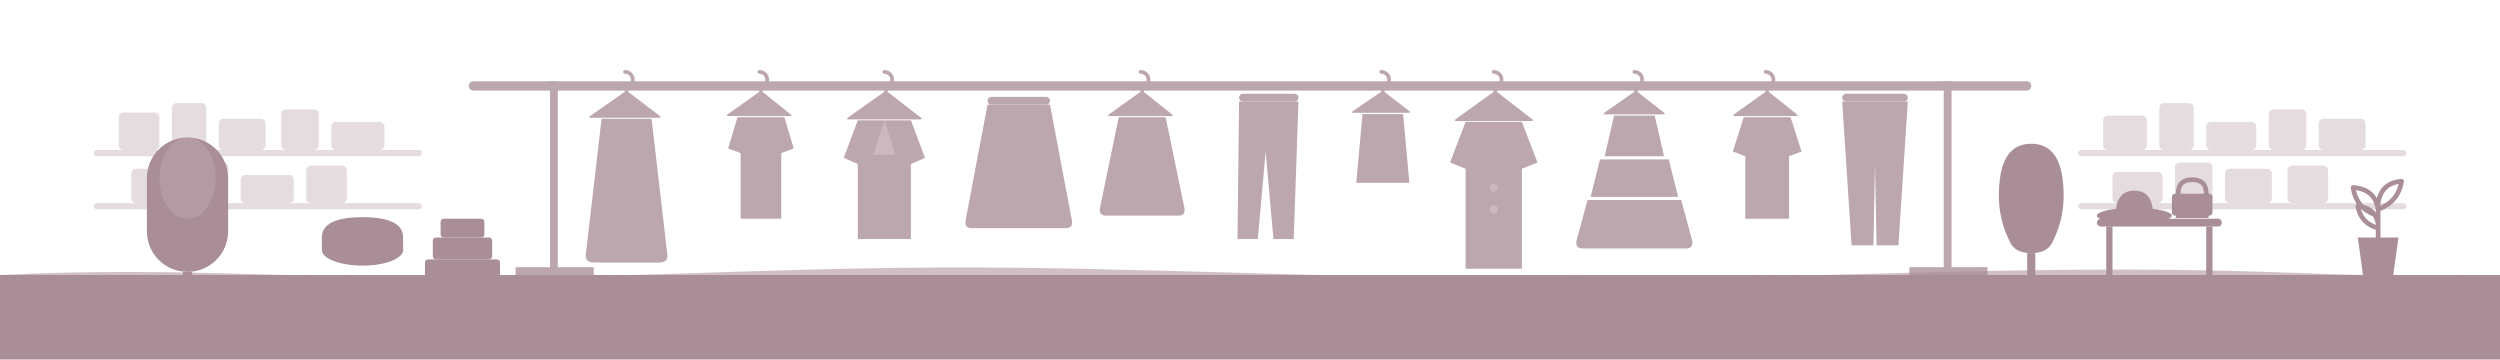
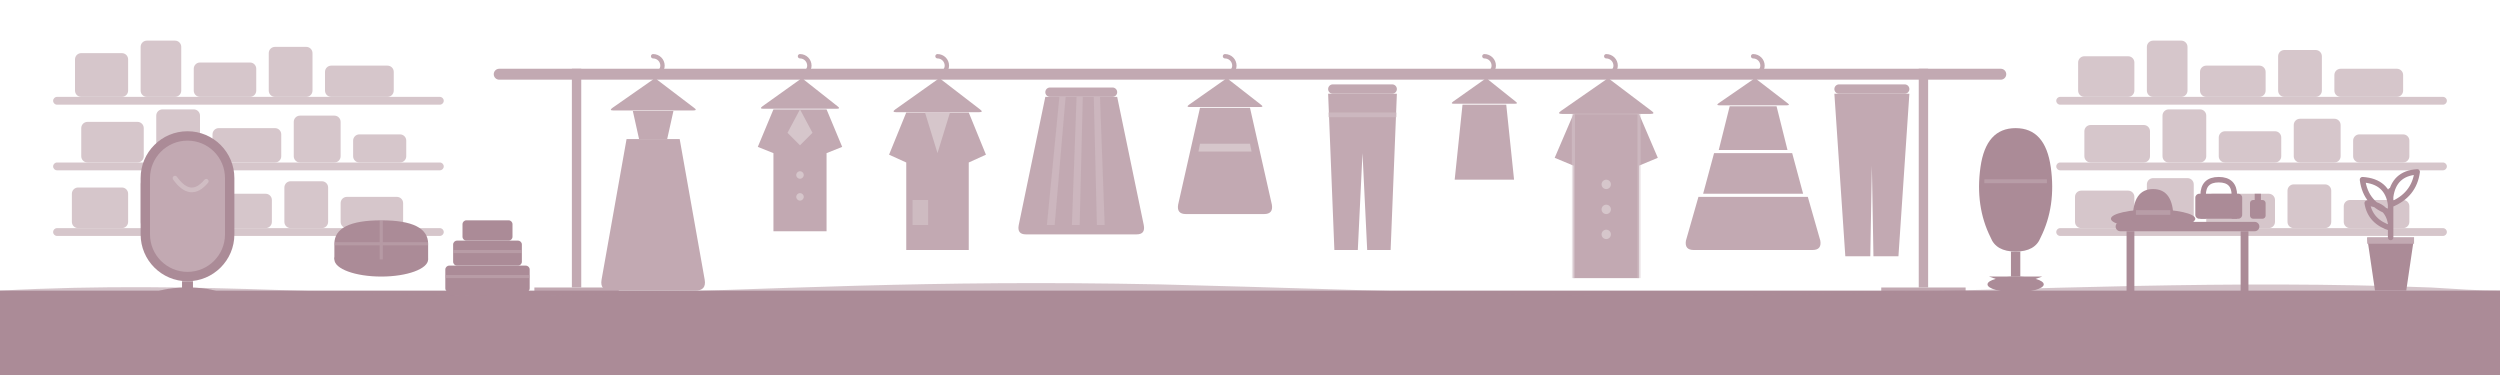
- <svg xmlns="http://www.w3.org/2000/svg" viewBox="0 0 1600 230" width="1600" height="230" preserveAspectRatio="xMidYMax meet" role="img" aria-label="">
-   <defs>
-     <g id="cintre">
-       <path d="M0 0a5 5 0 0 1 5 5c0 2.6-2 4.2-4 4.8V13" fill="none" stroke="currentColor" stroke-width="2.6" stroke-linecap="round" />
-       <path d="M1 13-28 34q-2.6 1.9 .6 1.9h56q3.2 0 .6-1.9z" />
+ <svg xmlns="http://www.w3.org/2000/svg" viewBox="0 0 1600 240" width="1600" height="240" preserveAspectRatio="xMidYMax slice" role="img" aria-label="">
+   <g fill="#d6c6cb">
+     <rect x="34" y="62" width="250" height="5" rx="2.5" />
+     <rect x="34" y="104" width="250" height="5" rx="2.5" />
+     <rect x="34" y="146" width="250" height="5" rx="2.5" />
+     <g>
+       <rect x="48" y="34" width="34" height="28" rx="4" />
+       <rect x="90" y="26" width="26" height="36" rx="4" />
+       <rect x="124" y="40" width="40" height="22" rx="4" />
+       <rect x="172" y="30" width="28" height="32" rx="4" />
+       <rect x="208" y="42" width="44" height="20" rx="4" />
+       <rect x="52" y="78" width="40" height="26" rx="4" />
+       <rect x="100" y="70" width="28" height="34" rx="4" />
+       <rect x="136" y="82" width="44" height="22" rx="4" />
+       <rect x="188" y="74" width="30" height="30" rx="4" />
+       <rect x="226" y="86" width="34" height="18" rx="4" />
+       <rect x="46" y="120" width="36" height="26" rx="4" />
+       <rect x="90" y="114" width="30" height="32" rx="4" />
+       <rect x="128" y="124" width="46" height="22" rx="4" />
+       <rect x="182" y="116" width="28" height="30" rx="4" />
+       <rect x="218" y="126" width="40" height="20" rx="4" />
    </g>
-   </defs>
-   <g fill="#cbb9bf" opacity=".5">
-     <rect x="60" y="96" width="210" height="4" rx="2" />
-     <rect x="60" y="130" width="210" height="4" rx="2" />
-     <rect x="76" y="72" width="26" height="24" rx="3" />
-     <rect x="110" y="66" width="22" height="30" rx="3" />
-     <rect x="140" y="76" width="30" height="20" rx="3" />
-     <rect x="180" y="70" width="24" height="26" rx="3" />
-     <rect x="212" y="78" width="34" height="18" rx="3" />
-     <rect x="84" y="108" width="30" height="22" rx="3" />
-     <rect x="122" y="104" width="24" height="26" rx="3" />
-     <rect x="154" y="112" width="34" height="18" rx="3" />
-     <rect x="196" y="106" width="26" height="24" rx="3" />
-     <rect x="1330" y="96" width="210" height="4" rx="2" />
-     <rect x="1330" y="130" width="210" height="4" rx="2" />
-     <rect x="1346" y="74" width="28" height="22" rx="3" />
-     <rect x="1382" y="66" width="22" height="30" rx="3" />
-     <rect x="1412" y="78" width="32" height="18" rx="3" />
-     <rect x="1452" y="70" width="24" height="26" rx="3" />
-     <rect x="1484" y="76" width="30" height="20" rx="3" />
-     <rect x="1352" y="110" width="32" height="20" rx="3" />
-     <rect x="1392" y="104" width="24" height="26" rx="3" />
-     <rect x="1424" y="108" width="30" height="22" rx="3" />
-     <rect x="1464" y="106" width="26" height="24" rx="3" />
-   </g>
-   <g fill="#bda7af">
-     <rect x="300" y="52" width="1000" height="6" rx="3" />
-     <rect x="352" y="52" width="5" height="121" />
-     <rect x="1244" y="52" width="5" height="121" />
-     <path d="M330 171h50v5h-50zM1222 171h50v5h-50z" />
-     <g transform="translate(400 46)">
-       <path d="M0 0a5 5 0 0 1 5 5c0 2.5-2 4.1-4 4.7V12" fill="none" stroke="#bda7af" stroke-width="2.4" stroke-linecap="round" />
-       <path d="M1 12-22 28q-2 1.4 .5 1.4h43q2.5 0 .5-1.4z" />
-       <path d="M-15 30h32l10 86q1 6-5 6h-42q-6 0-5-6z" />
-     </g>
-     <g transform="translate(486 46)">
-       <path d="M0 0a5 5 0 0 1 5 5c0 2.5-2 4.1-4 4.7V12" fill="none" stroke="#bda7af" stroke-width="2.4" stroke-linecap="round" />
-       <path d="M1 12-20 27q-1.8 1.3 .4 1.3h39q2.2 0 .4-1.3z" />
-       <path d="M-14 29h30l6 20-8 3v42h-26V52l-8-3z" />
-     </g>
-     <g transform="translate(566 46)">
-       <path d="M0 0a5 5 0 0 1 5 5c0 2.5-2 4.1-4 4.7V12" fill="none" stroke="#bda7af" stroke-width="2.4" stroke-linecap="round" />
-       <path d="M1 12-23 29q-2 1.4 .5 1.4h45q2.5 0 .5-1.4z" />
-       <path d="M-17 31h34l9 24-9 4v48h-34V59l-9-4z" />
-       <path d="M0 31l-7 22h14z" fill="#cbb9bf" />
-     </g>
-     <g transform="translate(652 62)">
-       <rect x="-20" y="0" width="40" height="5" rx="2.5" />
-       <path d="M-20 5h40l14 74q1 5-4 5h-60q-5 0-4-5z" />
-     </g>
-     <g transform="translate(730 46)">
-       <path d="M0 0a5 5 0 0 1 5 5c0 2.5-2 4.1-4 4.7V12" fill="none" stroke="#bda7af" stroke-width="2.4" stroke-linecap="round" />
-       <path d="M1 12-20 27q-1.8 1.3 .4 1.3h39q2.2 0 .4-1.3z" />
-       <path d="M-14 29h30l12 58q1 5-4 5h-46q-5 0-4-5z" />
-     </g>
-     <g transform="translate(812 60)">
-       <rect x="-19" y="0" width="38" height="5" rx="2.5" />
-       <path d="M-19 5h38l-3 88h-13l-5-56-5 56h-13z" />
-     </g>
-     <g transform="translate(884 46)">
-       <path d="M0 0a5 5 0 0 1 5 5c0 2.5-2 4.1-4 4.7V12" fill="none" stroke="#bda7af" stroke-width="2.4" stroke-linecap="round" />
-       <path d="M1 12-18 25q-1.6 1.2 .4 1.2h35q2 0 .4-1.2z" />
-       <path d="M-12 27h26l4 44h-34z" />
-     </g>
-     <g transform="translate(956 46)">
-       <path d="M0 0a5 5 0 0 1 5 5c0 2.5-2 4.1-4 4.7V12" fill="none" stroke="#bda7af" stroke-width="2.4" stroke-linecap="round" />
-       <path d="M1 12-24 30q-2.2 1.5 .6 1.5h47q2.8 0 .6-1.5z" />
-       <path d="M-18 32h36l10 26-10 4v64h-36V62l-10-4z" />
-       <circle cx="0" cy="74" r="2.6" fill="#cbb9bf" />
-       <circle cx="0" cy="88" r="2.6" fill="#cbb9bf" />
-     </g>
-     <g transform="translate(1046 46)">
-       <path d="M0 0a5 5 0 0 1 5 5c0 2.5-2 4.1-4 4.7V12" fill="none" stroke="#bda7af" stroke-width="2.4" stroke-linecap="round" />
-       <path d="M1 12-19 26q-1.7 1.2 .4 1.2h37q2.1 0 .4-1.2z" />
-       <path d="M-13 28h26l6 26h-38z" />
-       <path d="M-22 56h44l6 24h-56z" />
-       <path d="M-30 82h60l7 26q1 5-4 5h-66q-5 0-4-5z" />
-     </g>
-     <g transform="translate(1130 46)">
-       <path d="M0 0a5 5 0 0 1 5 5c0 2.5-2 4.1-4 4.7V12" fill="none" stroke="#bda7af" stroke-width="2.4" stroke-linecap="round" />
-       <path d="M1 12-20 27q-1.8 1.3 .4 1.3h39q2.2 0 .4-1.3z" />
-       <path d="M-14 29h30l7 22-8 3v40h-28V54l-8-3z" />
-     </g>
-     <g transform="translate(1200 60)">
-       <rect x="-21" y="0" width="42" height="5" rx="2.5" />
-       <path d="M-21 5h42l-6 92h-14l-1-52-1 52h-14z" />
+     <rect x="1316" y="62" width="250" height="5" rx="2.5" />
+     <rect x="1316" y="104" width="250" height="5" rx="2.5" />
+     <rect x="1316" y="146" width="250" height="5" rx="2.5" />
+     <g>
+       <rect x="1330" y="36" width="36" height="26" rx="4" />
+       <rect x="1374" y="26" width="26" height="36" rx="4" />
+       <rect x="1408" y="42" width="42" height="20" rx="4" />
+       <rect x="1458" y="32" width="28" height="30" rx="4" />
+       <rect x="1494" y="44" width="44" height="18" rx="4" />
+       <rect x="1334" y="80" width="42" height="24" rx="4" />
+       <rect x="1384" y="70" width="28" height="34" rx="4" />
+       <rect x="1420" y="84" width="40" height="20" rx="4" />
+       <rect x="1468" y="76" width="30" height="28" rx="4" />
+       <rect x="1506" y="86" width="36" height="18" rx="4" />
+       <rect x="1328" y="122" width="38" height="24" rx="4" />
+       <rect x="1374" y="114" width="30" height="32" rx="4" />
+       <rect x="1412" y="124" width="44" height="22" rx="4" />
+       <rect x="1464" y="118" width="28" height="28" rx="4" />
+       <rect x="1500" y="128" width="42" height="18" rx="4" />
    </g>
  </g>
-   <g fill="#a98d97">
-     <path d="M0 176h1600v54H0z" />
-     <path d="M0 176c120-6 210 4 330 2 140-3 220-9 360-6 150 3 250 9 400 6 130-3 240-8 360-4 60 2 110 4 150 2v54H0z" opacity=".55" />
-     <g transform="translate(120 88)">
-       <rect x="-26" y="0" width="52" height="86" rx="26" />
-       <rect x="-3" y="86" width="6" height="7" />
-       <path d="M-18 93h36l4 0v0z" />
-       <ellipse cx="0" cy="93" rx="19" ry="4" />
-       <ellipse cx="0" cy="26" rx="18" ry="26" fill="#bda7af" opacity=".5" />
+   <g fill="#c2a9b2">
+     <rect x="316" y="44" width="968" height="7" rx="3.5" />
+     <rect x="366" y="44" width="6" height="140" />
+     <rect x="1228" y="44" width="6" height="140" />
+     <path d="M342 184h54v6h-54zM1204 184h54v6h-54z" />
+     <g transform="translate(418 36)">
+       <path d="M0 0a6 6 0 0 1 6 6c0 3-2.4 4.9-4.8 5.6V14" fill="none" stroke="#c2a9b2" stroke-width="2.8" stroke-linecap="round" />
+       <path d="M1.2 14-26 33q-2.4 1.7 .6 1.7h51q3 0 .6-1.7z" />
+       <path d="M-13 35h26l-4 18h-18z" />
+       <path d="M-17 53h34l16 90q1.2 7-6 7h-54q-7.2 0-6-7z" />
    </g>
-     <g transform="translate(232 152)">
-       <ellipse cx="0" cy="8" rx="26" ry="10" />
-       <path d="M-26 8v-8q0-13 26-13t26 13v8z" />
+     <g transform="translate(512 36)">
+       <path d="M0 0a6 6 0 0 1 6 6c0 3-2.4 4.9-4.8 5.6V14" fill="none" stroke="#c2a9b2" stroke-width="2.8" stroke-linecap="round" />
+       <path d="M1.2 14-24 32q-2.2 1.6 .5 1.6h47q2.7 0 .5-1.6z" />
+       <path d="M-17 34h34l10 24-10 4v50h-34V62l-10-4z" />
+       <path d="M0 34l-8 15 8 8 8-8z" fill="#d6c6cb" />
+       <circle cx="0" cy="76" r="2.4" fill="#d6c6cb" />
+       <circle cx="0" cy="90" r="2.4" fill="#d6c6cb" />
    </g>
-     <g transform="translate(1382 140)">
-       <rect x="-40" y="0" width="80" height="5" rx="2.5" />
-       <rect x="-34" y="5" width="4" height="36" />
-       <rect x="30" y="5" width="4" height="36" />
-       <ellipse cx="-16" cy="-2" rx="24" ry="5" />
-       <path d="M-28 -2q0-16 12-16t12 16z" />
-       <path d="M12 -2v-14q0-9 9-9t9 9v14z" fill="none" stroke="#a98d97" stroke-width="3" />
-       <rect x="8" y="-16" width="26" height="14" rx="2" />
+     <g transform="translate(600 36)">
+       <path d="M0 0a6 6 0 0 1 6 6c0 3-2.4 4.9-4.8 5.6V14" fill="none" stroke="#c2a9b2" stroke-width="2.8" stroke-linecap="round" />
+       <path d="M1.2 14-27 34q-2.5 1.8 .6 1.8h53q3.1 0 .6-1.8z" />
+       <path d="M-20 36h40l11 27-11 5v56h-40V68l-11-5z" />
+       <path d="M-8 36 0 62l8-26z" fill="#d6c6cb" />
+       <path d="M-16 92h10v16h-10z" fill="#d6c6cb" opacity=".6" />
    </g>
-     <g transform="translate(1522 126)">
-       <path d="M-13 26h26l-4 29h-18z" />
-       <path d="M0 26V2M0 12q-14-4-16-18 14 1 16 14M0 8q13-5 15-18-13 1-15 14M0 20q-11-3-13-14 11 1 13 11" fill="none" stroke="#a98d97" stroke-width="3" stroke-linecap="round" stroke-linejoin="round" />
+     <g transform="translate(692 56)">
+       <rect x="-23" y="0" width="46" height="6" rx="3" />
+       <path d="M-23 6h46l17 82q1.2 6-4.6 6h-70.8q-5.8 0-4.6-6z" />
+       <g fill="#d6c6cb" opacity=".45">
+         <path d="M-14 6h4l-7 82h-5zM-3 6h4l-2 82h-5zM8 6h4l3 82h-5z" />
+       </g>
    </g>
-     <g transform="translate(296 150)">
-       <rect x="-24" y="16" width="48" height="15" rx="2" />
-       <rect x="-19" y="2" width="38" height="14" rx="2" />
-       <rect x="-14" y="-10" width="28" height="12" rx="2" />
+     <g transform="translate(784 36)">
+       <path d="M0 0a6 6 0 0 1 6 6c0 3-2.4 4.9-4.8 5.6V14" fill="none" stroke="#c2a9b2" stroke-width="2.8" stroke-linecap="round" />
+       <path d="M1.2 14-23 31q-2.1 1.5 .5 1.5h45q2.6 0 .5-1.5z" />
+       <path d="M-16 33h32l14 62q1 6-5 6h-50q-6 0-5-6z" />
+       <path d="M-16 56h32l1 5h-34z" fill="#d6c6cb" />
    </g>
-     <g transform="translate(1300 92)">
-       <path d="M0 0q17 0 20 22t-6 40q-3 8-14 8t-14-8q-9-18-6-40T0 0z" />
-       <rect x="-2.6" y="70" width="5.2" height="14" />
-       <path d="M-15 84h30l-15 5z" />
-       <ellipse cx="0" cy="88" rx="16" ry="4" />
+     <g transform="translate(872 54)">
+       <rect x="-22" y="0" width="44" height="6" rx="3" />
+       <path d="M-22 6h44l-4 100h-15l-3-62-3 62h-15z" />
+       <path d="M-22 18h44v3h-44z" fill="#d6c6cb" opacity=".5" />
+     </g>
+     <g transform="translate(950 36)">
+       <path d="M0 0a6 6 0 0 1 6 6c0 3-2.4 4.9-4.8 5.6V14" fill="none" stroke="#c2a9b2" stroke-width="2.8" stroke-linecap="round" />
+       <path d="M1.2 14-20 29q-1.9 1.4 .5 1.4h39q2.4 0 .5-1.4z" />
+       <path d="M-14 31h28l5 48h-38z" />
+     </g>
+     <g transform="translate(1028 36)">
+       <path d="M0 0a6 6 0 0 1 6 6c0 3-2.4 4.9-4.8 5.6V14" fill="none" stroke="#c2a9b2" stroke-width="2.8" stroke-linecap="round" />
+       <path d="M1.2 14-29 35q-2.7 1.9 .7 1.9h56.6q3.4 0 .7-1.9z" />
+       <path d="M-21 37h42l12 28-12 5v72h-42V70l-12-5z" />
+       <path d="M-21 37v105M21 37v105" stroke="#d6c6cb" stroke-width="2" fill="none" opacity=".5" />
+       <circle cx="0" cy="82" r="3" fill="#d6c6cb" />
+       <circle cx="0" cy="98" r="3" fill="#d6c6cb" />
+       <circle cx="0" cy="114" r="3" fill="#d6c6cb" />
+     </g>
+     <g transform="translate(1122 36)">
+       <path d="M0 0a6 6 0 0 1 6 6c0 3-2.4 4.9-4.8 5.6V14" fill="none" stroke="#c2a9b2" stroke-width="2.8" stroke-linecap="round" />
+       <path d="M1.2 14-22 30q-2 1.4 .5 1.4h43q2.5 0 .5-1.4z" />
+       <path d="M-15 32h30l7 28h-44z" />
+       <path d="M-25 62h50l7 26h-64z" />
+       <path d="M-35 90h70l8 28q1 6-5 6h-76q-6 0-5-6z" />
+     </g>
+     <g transform="translate(1198 54)">
+       <rect x="-24" y="0" width="48" height="6" rx="3" />
+       <path d="M-24 6h48l-7 104h-16l-1-58-1 58h-16z" />
+     </g>
+   </g>
+   <g fill="#ab8b97">
+     <path d="M0 186h1600v54H0z" />
+     <path d="M0 186c130-7 230 5 356 3 148-4 236-10 386-7 160 4 268 10 428 6 140-3 256-9 386-4 16 1 30 2 44 2v54H0z" opacity=".5" />
+     <g transform="translate(120 84)">
+       <rect x="-30" y="0" width="60" height="96" rx="30" />
+       <rect x="-24" y="6" width="48" height="84" rx="24" fill="#c2a9b2" />
+       <rect x="-3.5" y="96" width="7" height="8" />
+       <ellipse cx="0" cy="105" rx="22" ry="5" />
+       <path d="M-8 30q10 14 20 2" stroke="#d6c6cb" stroke-width="3" fill="none" stroke-linecap="round" opacity=".7" />
+     </g>
+     <g transform="translate(244 154)">
+       <ellipse cx="0" cy="12" rx="30" ry="11" />
+       <path d="M-30 12V2q0-15 30-15t30 15v10z" />
+       <path d="M-30 2h60M0 -13v25" stroke="#c2a9b2" stroke-width="2" opacity=".5" fill="none" />
+     </g>
+     <g transform="translate(312 150)">
+       <rect x="-27" y="20" width="54" height="17" rx="2.5" />
+       <rect x="-22" y="4" width="44" height="16" rx="2.5" />
+       <rect x="-16" y="-9" width="32" height="13" rx="2.5" />
+       <path d="M-27 27h54M-22 11h44" stroke="#c2a9b2" stroke-width="2" opacity=".55" />
+     </g>
+     <g transform="translate(1290 82)">
+       <path d="M0 0q19 0 22.5 25t-6.5 45q-3.5 9-16 9t-16-9q-10-20-6.5-45T0 0z" />
+       <path d="M-20 34h40" stroke="#c2a9b2" stroke-width="2.5" opacity=".6" fill="none" />
+       <rect x="-3" y="79" width="6" height="16" />
+       <path d="M-17 95h34l-17 6z" />
+       <ellipse cx="0" cy="100" rx="18" ry="5" />
+     </g>
+     <g transform="translate(1400 142)">
+       <rect x="-46" y="0" width="92" height="6" rx="3" />
+       <rect x="-39" y="6" width="5" height="40" />
+       <rect x="34" y="6" width="5" height="40" />
+       <ellipse cx="-22" cy="-2" rx="27" ry="6" />
+       <path d="M-35 -2q0-19 13-19t13 19z" />
+       <path d="M-33 -6h22" stroke="#c2a9b2" stroke-width="3" opacity=".6" />
+       <path d="M10 -2v-15q0-10 10-10t10 10v15" fill="none" stroke="#ab8b97" stroke-width="3.5" />
+       <rect x="5" y="-18" width="30" height="16" rx="2.5" />
+       <rect x="40" y="-14" width="10" height="12" rx="2" />
+       <rect x="43" y="-18" width="4" height="4" />
+     </g>
+     <g transform="translate(1530 122)">
+       <path d="M-15 30h30l-5 34h-20z" />
+       <path d="M-15 30h30v4h-30z" fill="#c2a9b2" />
+       <path d="M0 30V0M0 14q-16-5-18-21 16 1 18 16M0 9q15-6 17-21-15 1-17 16M0 24q-13-4-15-16 13 1 15 13" fill="none" stroke="#ab8b97" stroke-width="3.5" stroke-linecap="round" stroke-linejoin="round" />
    </g>
  </g>
</svg>
